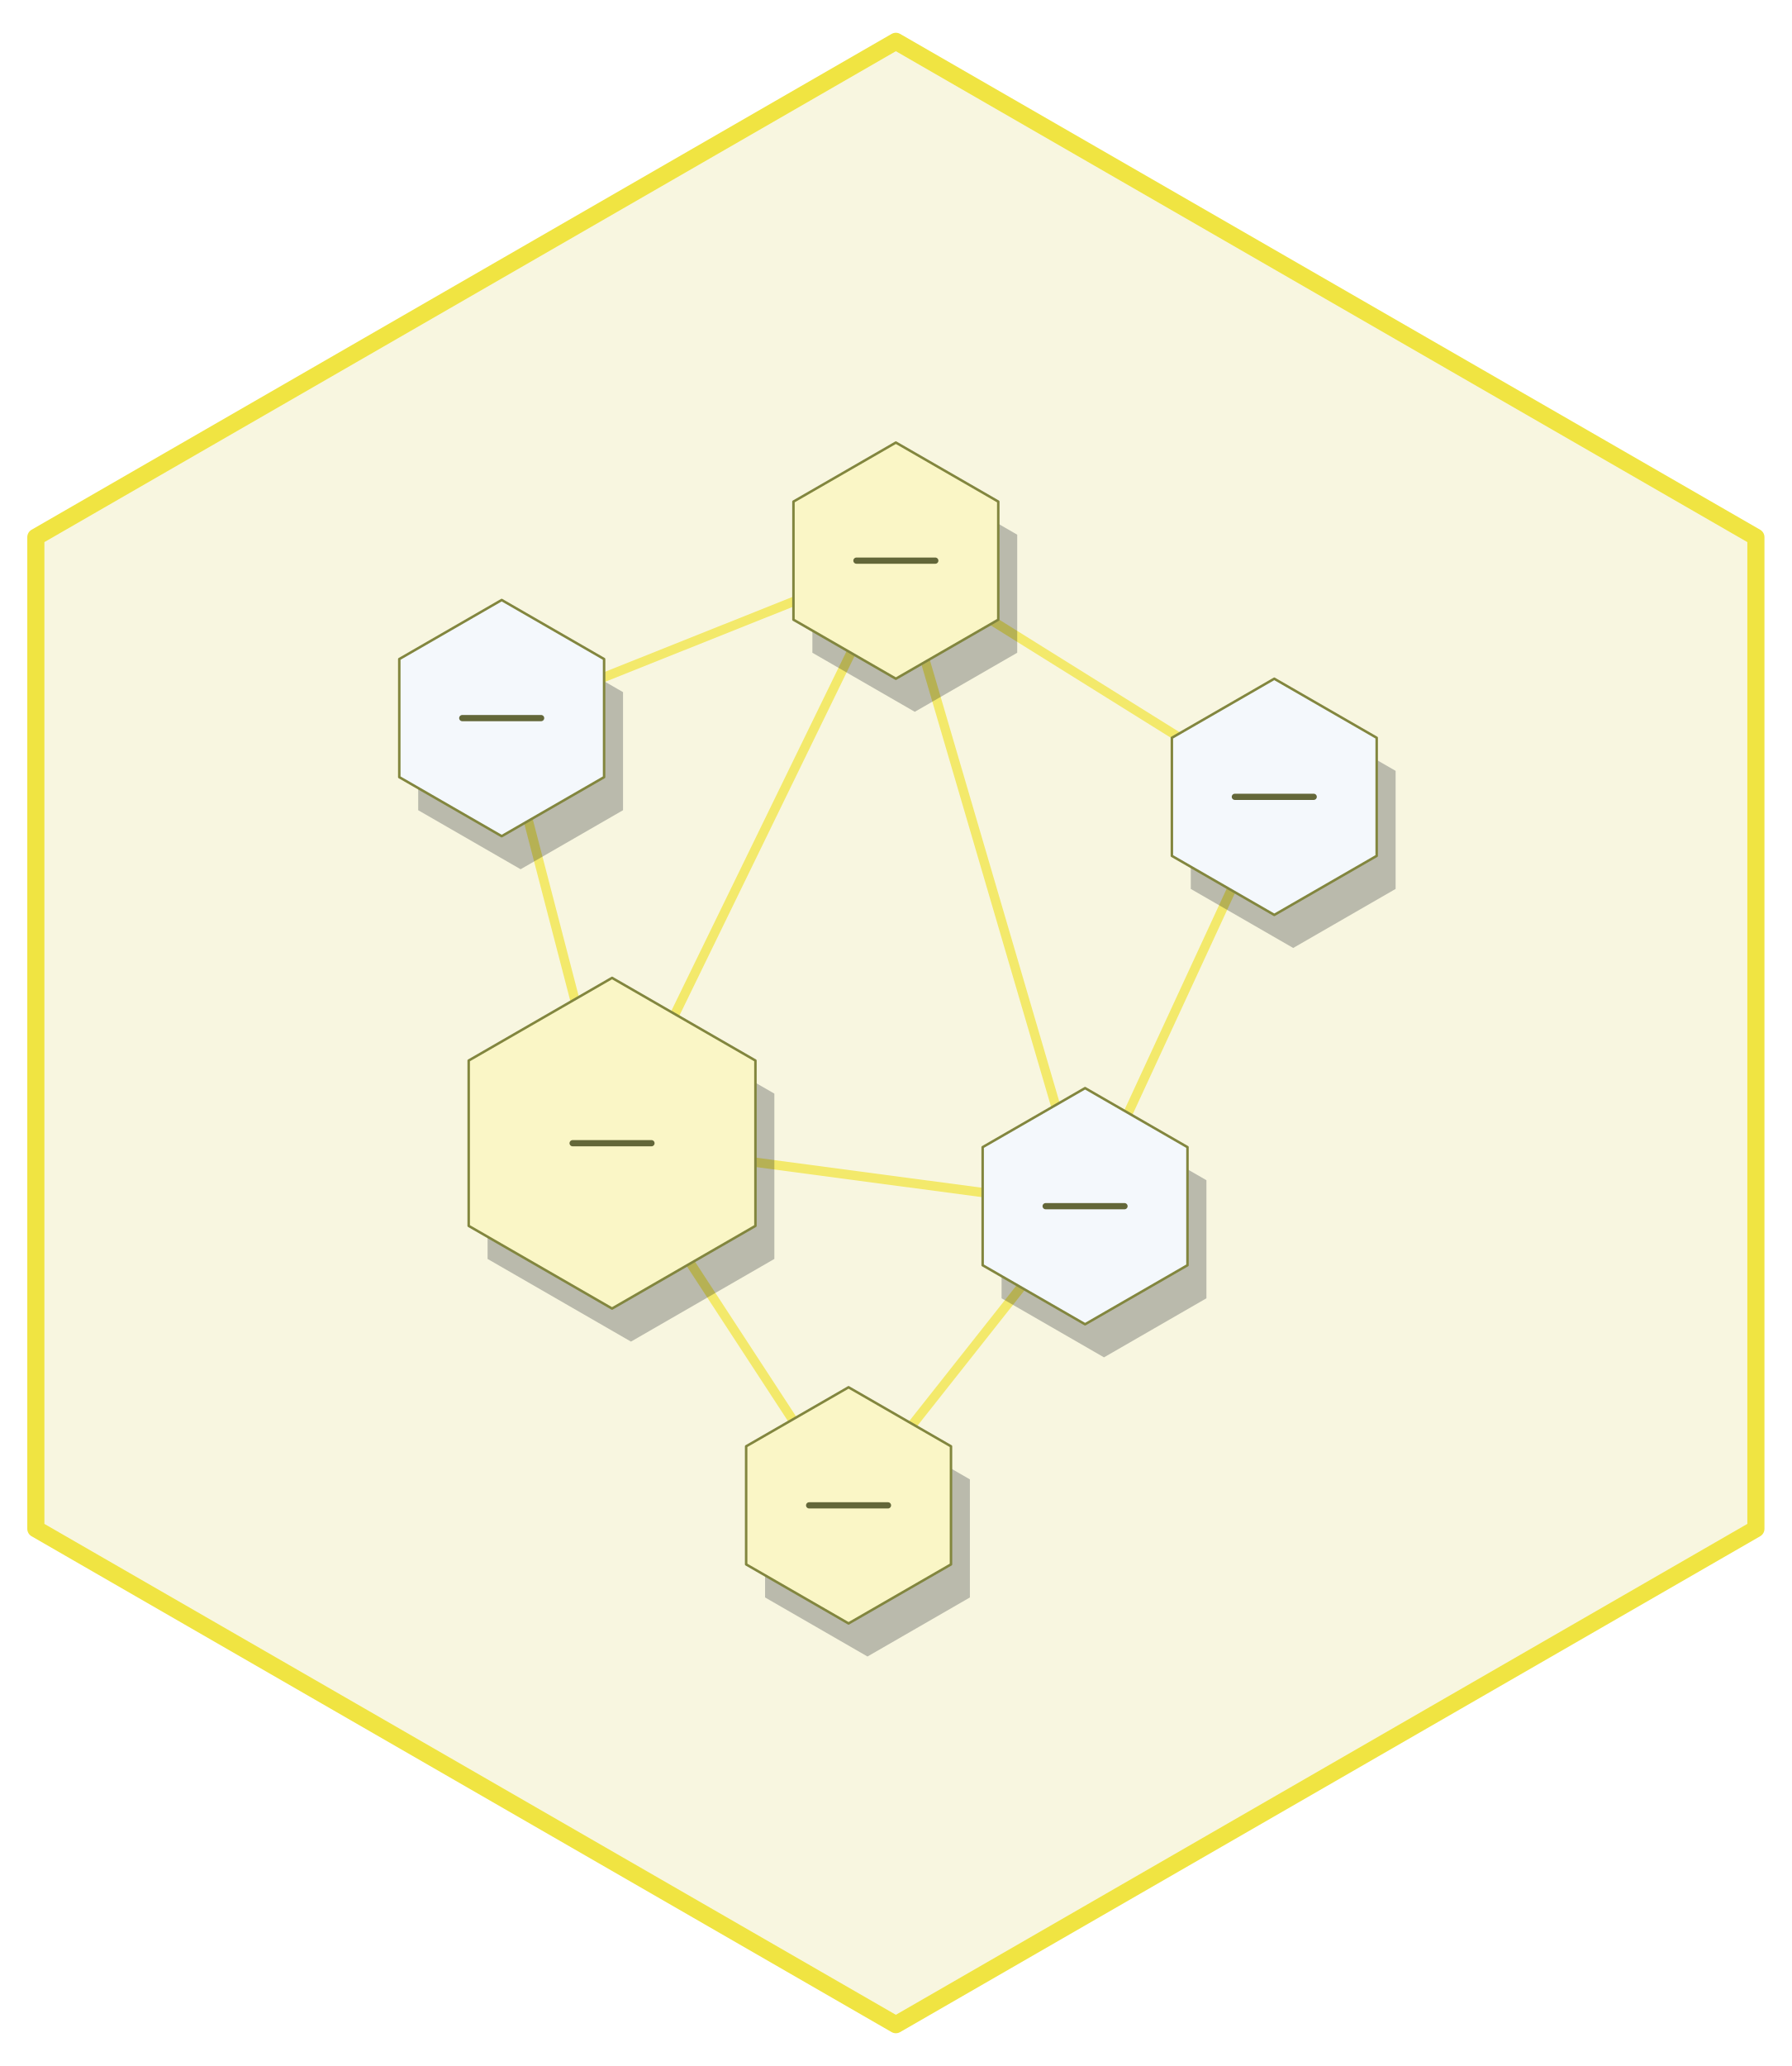
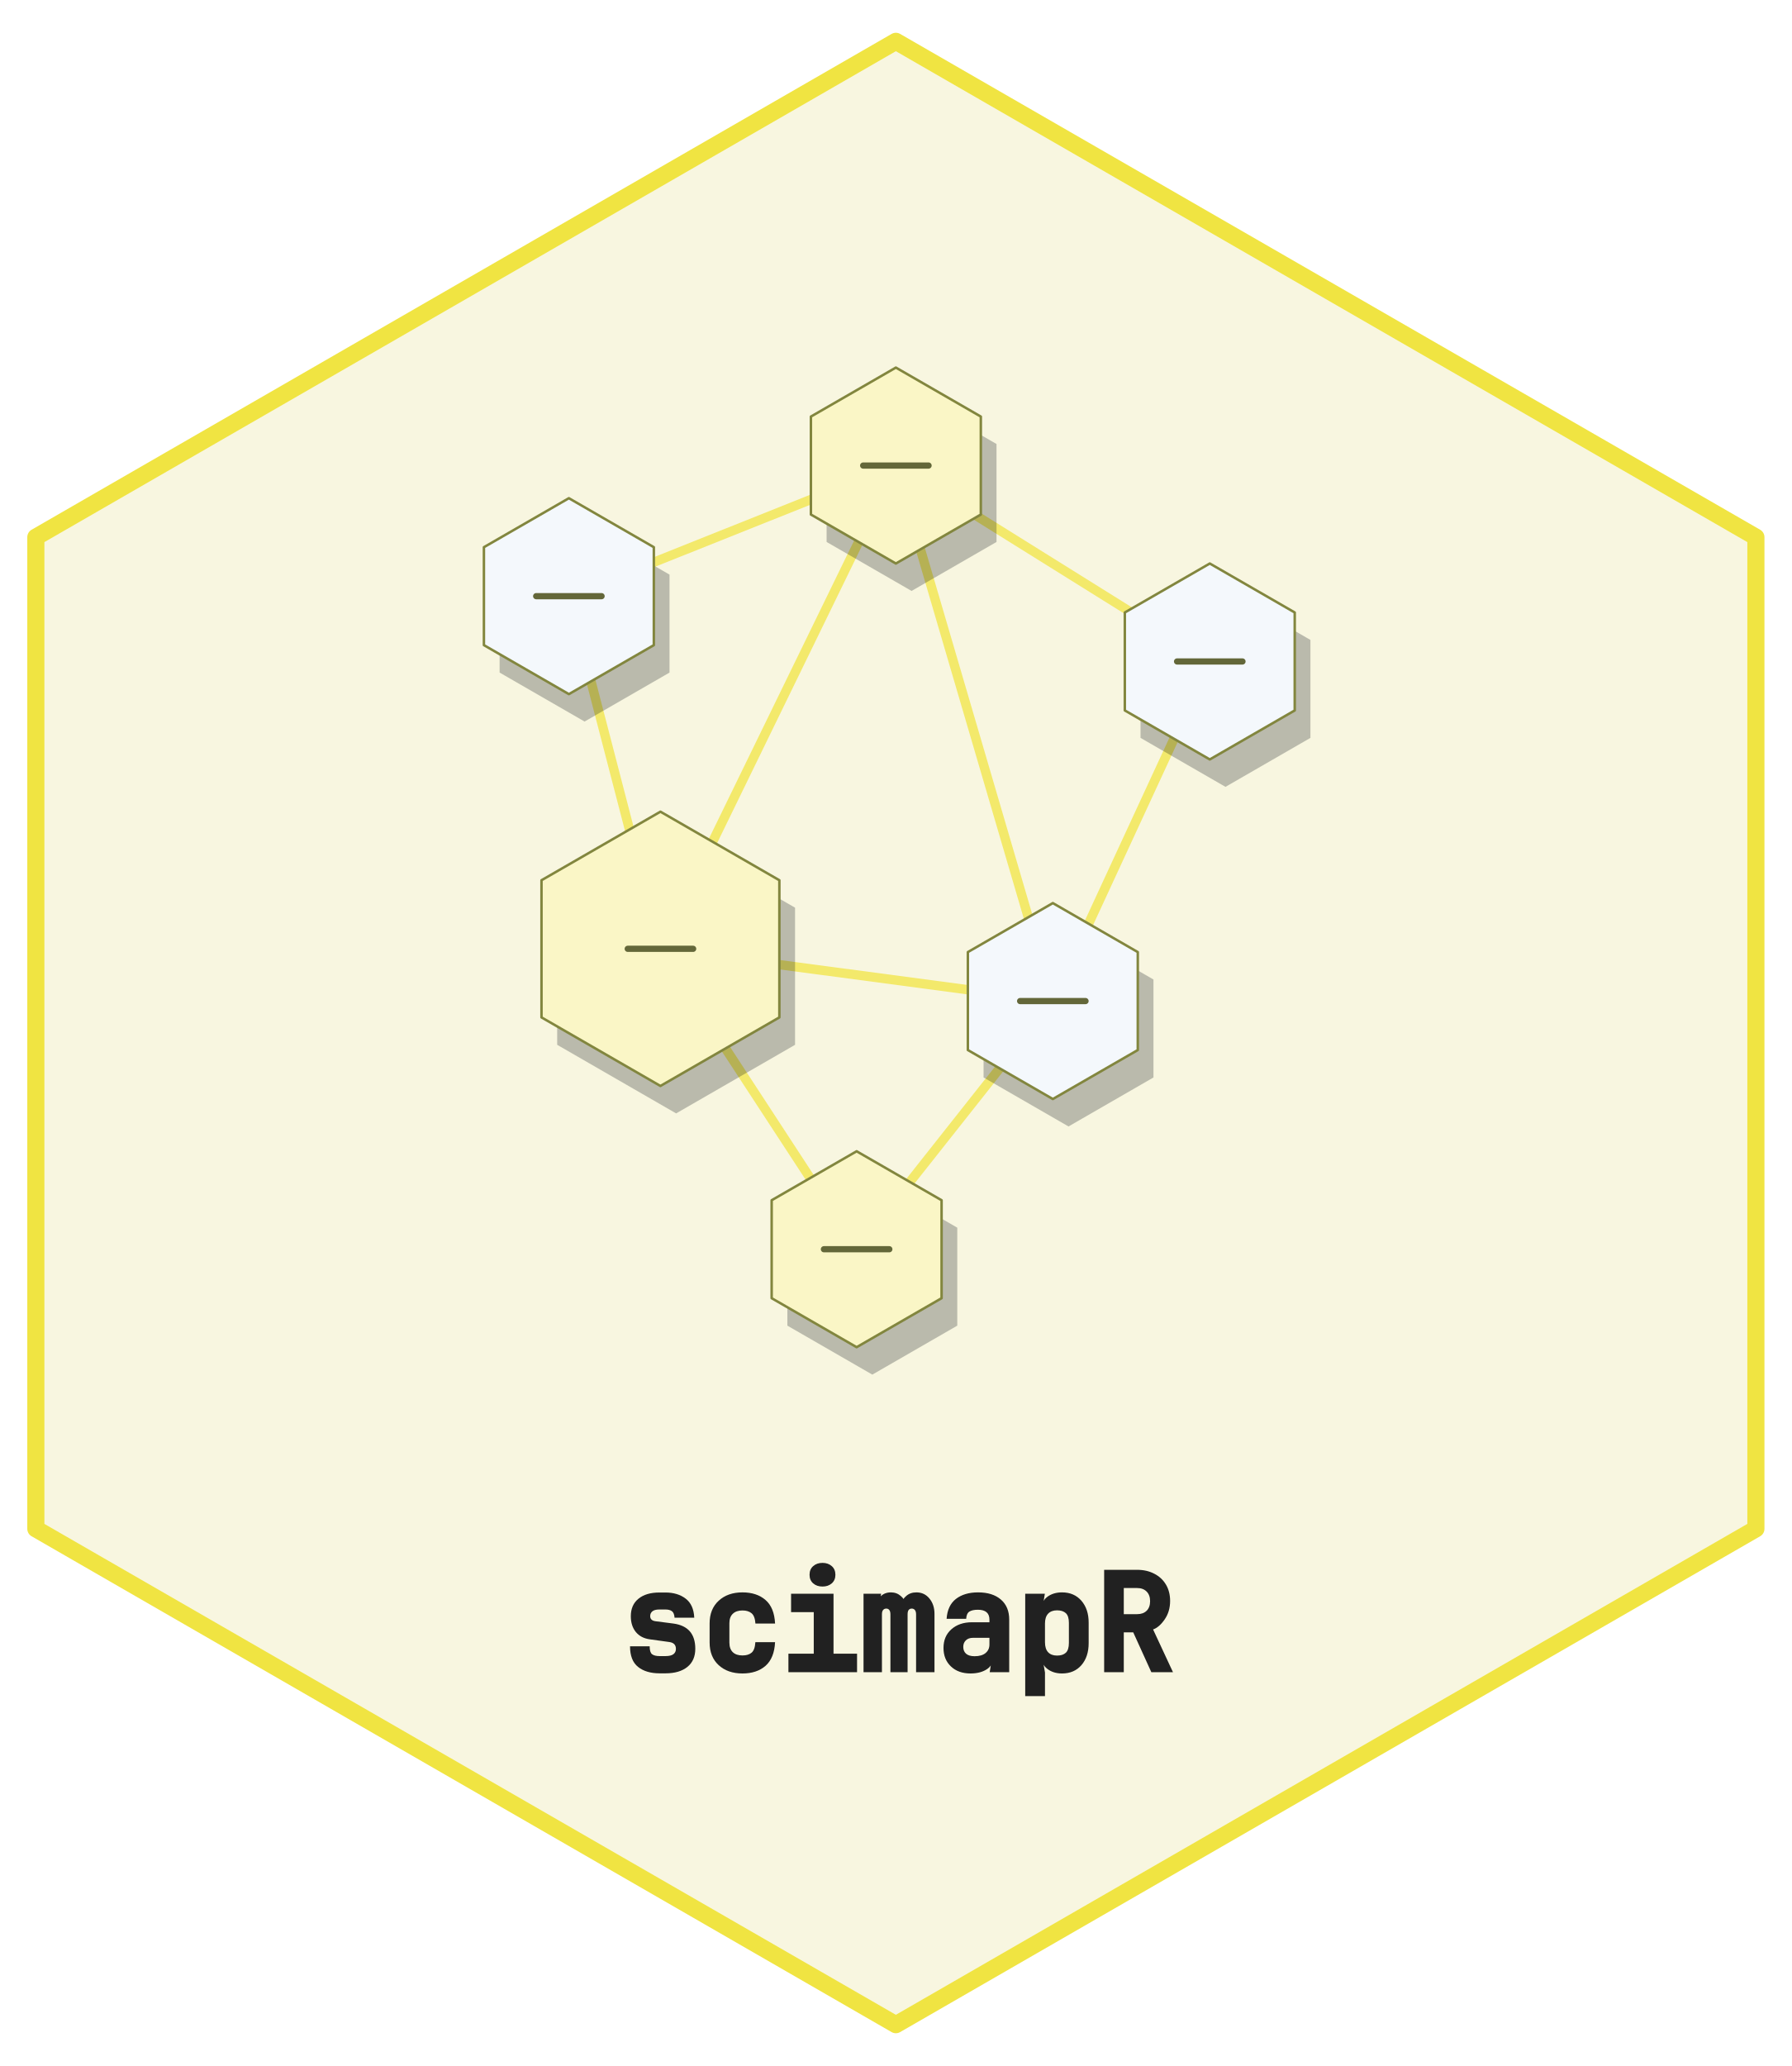
- <svg xmlns="http://www.w3.org/2000/svg" width="432pt" height="498pt" viewBox="0 0 432 498">
+ <svg xmlns="http://www.w3.org/2000/svg" xmlns:xlink="http://www.w3.org/1999/xlink" width="432" height="498" viewBox="0 0 432 498">
+   <defs>
+     <g>
+       <g id="glyph-0-0">
+         <path d="M 9.547 0.281 C 7.367 0.281 5.633 -0.234 4.344 -1.266 C 3.051 -2.297 2.406 -3.953 2.406 -6.234 L 7.141 -6.234 C 7.141 -5.266 7.332 -4.629 7.719 -4.328 C 8.113 -4.023 8.723 -3.875 9.547 -3.875 L 10.953 -3.875 C 11.816 -3.875 12.453 -4.023 12.859 -4.328 C 13.266 -4.641 13.469 -5.066 13.469 -5.609 C 13.469 -6.566 12.941 -7.117 11.891 -7.266 L 7.25 -7.906 C 5.781 -8.094 4.633 -8.68 3.812 -9.672 C 3 -10.672 2.594 -11.941 2.594 -13.484 C 2.594 -15.297 3.207 -16.703 4.438 -17.703 C 5.664 -18.703 7.348 -19.203 9.484 -19.203 L 10.922 -19.203 C 12.91 -19.203 14.547 -18.707 15.828 -17.719 C 17.109 -16.738 17.797 -15.207 17.891 -13.125 L 13.141 -13.125 C 13.086 -13.906 12.875 -14.43 12.5 -14.703 C 12.133 -14.973 11.609 -15.109 10.922 -15.109 L 9.484 -15.109 C 8.723 -15.109 8.16 -14.961 7.797 -14.672 C 7.441 -14.379 7.266 -13.992 7.266 -13.516 C 7.266 -12.805 7.688 -12.395 8.531 -12.281 L 12.875 -11.719 C 16.383 -11.238 18.141 -9.211 18.141 -5.641 C 18.141 -3.754 17.504 -2.297 16.234 -1.266 C 14.961 -0.234 13.203 0.281 10.953 0.281 Z M 9.547 0.281 " />
+       </g>
+       <g id="glyph-0-1">
+         <path d="M 10.516 0.312 C 8.148 0.312 6.238 -0.352 4.781 -1.688 C 3.32 -3.031 2.594 -4.852 2.594 -7.156 L 2.594 -11.766 C 2.594 -14.055 3.32 -15.875 4.781 -17.219 C 6.238 -18.562 8.148 -19.234 10.516 -19.234 C 12.816 -19.234 14.672 -18.617 16.078 -17.391 C 17.484 -16.172 18.25 -14.281 18.375 -11.719 L 13.641 -11.719 C 13.555 -12.938 13.242 -13.766 12.703 -14.203 C 12.172 -14.648 11.441 -14.875 10.516 -14.875 C 9.516 -14.875 8.738 -14.609 8.188 -14.078 C 7.633 -13.555 7.359 -12.797 7.359 -11.797 L 7.359 -7.156 C 7.359 -6.125 7.633 -5.344 8.188 -4.812 C 8.738 -4.289 9.516 -4.031 10.516 -4.031 C 11.461 -4.031 12.195 -4.254 12.719 -4.703 C 13.25 -5.148 13.551 -5.992 13.625 -7.234 L 18.375 -7.234 C 18.25 -4.672 17.484 -2.77 16.078 -1.531 C 14.672 -0.301 12.816 0.312 10.516 0.312 Z M 10.516 0.312 " />
+       </g>
+       <g id="glyph-0-2">
+         <path d="M 2.594 0 L 2.594 -4.453 L 8.703 -4.453 L 8.703 -14.469 L 3.234 -14.469 L 3.234 -18.906 L 13.469 -18.906 L 13.469 -4.453 L 19.141 -4.453 L 19.141 0 Z M 10.812 -20.641 C 9.895 -20.641 9.145 -20.895 8.562 -21.406 C 7.977 -21.926 7.688 -22.613 7.688 -23.469 C 7.688 -24.352 7.977 -25.051 8.562 -25.562 C 9.145 -26.082 9.895 -26.344 10.812 -26.344 C 11.719 -26.344 12.461 -26.082 13.047 -25.562 C 13.629 -25.051 13.922 -24.352 13.922 -23.469 C 13.922 -22.613 13.629 -21.926 13.047 -21.406 C 12.461 -20.895 11.719 -20.641 10.812 -20.641 Z M 10.812 -20.641 " />
+       </g>
+       <g id="glyph-0-3">
+         <path d="M 1.703 0 L 1.703 -18.906 L 5.953 -18.906 L 5.359 -15.859 L 5.297 -15.859 C 5.004 -16.859 5.188 -17.672 5.844 -18.297 C 6.5 -18.922 7.316 -19.234 8.297 -19.234 C 9.234 -19.234 10.031 -18.941 10.688 -18.359 C 11.344 -17.785 11.562 -17.395 11.344 -17.188 C 11.102 -17.375 11.312 -17.758 11.969 -18.344 C 12.625 -18.938 13.453 -19.234 14.453 -19.234 C 15.742 -19.234 16.789 -18.738 17.594 -17.75 C 18.406 -16.77 18.812 -15.539 18.812 -14.062 L 18.812 0 L 14.375 0 L 14.375 -13.906 C 14.375 -14.383 14.281 -14.738 14.094 -14.969 C 13.906 -15.207 13.648 -15.328 13.328 -15.328 C 13.004 -15.328 12.754 -15.211 12.578 -14.984 C 12.41 -14.766 12.328 -14.414 12.328 -13.938 L 12.328 0 L 8.188 0 L 8.188 -13.906 C 8.188 -14.395 8.098 -14.754 7.922 -14.984 C 7.742 -15.211 7.5 -15.328 7.188 -15.328 C 6.863 -15.328 6.609 -15.211 6.422 -14.984 C 6.234 -14.766 6.141 -14.414 6.141 -13.938 L 6.141 0 Z M 1.703 0 " />
+       </g>
+       <g id="glyph-0-4">
+         <path d="M 8.5 0.312 C 6.531 0.312 4.953 -0.254 3.766 -1.391 C 2.578 -2.523 1.984 -4.008 1.984 -5.844 C 1.984 -7.707 2.613 -9.203 3.875 -10.328 C 5.145 -11.461 6.801 -12.031 8.844 -12.031 L 13.062 -12.031 L 13.062 -12.656 C 13.062 -14.25 12.133 -15.047 10.281 -15.047 C 9.383 -15.047 8.703 -14.898 8.234 -14.609 C 7.766 -14.316 7.504 -13.734 7.453 -12.859 L 2.734 -12.859 C 2.879 -15.004 3.629 -16.602 4.984 -17.656 C 6.348 -18.707 8.125 -19.234 10.312 -19.234 C 12.656 -19.234 14.492 -18.656 15.828 -17.5 C 17.16 -16.344 17.828 -14.738 17.828 -12.688 L 17.828 0 L 13.125 0 L 13.75 -3.922 L 13.781 -3.922 C 14.008 -2.555 13.598 -1.508 12.547 -0.781 C 11.492 -0.051 10.145 0.312 8.5 0.312 Z M 9.484 -3.844 C 10.629 -3.844 11.508 -4.098 12.125 -4.609 C 12.75 -5.129 13.062 -5.816 13.062 -6.672 L 13.062 -8.281 L 9.109 -8.281 C 8.367 -8.281 7.789 -8.078 7.375 -7.672 C 6.957 -7.266 6.75 -6.738 6.75 -6.094 C 6.75 -5.395 6.977 -4.844 7.438 -4.438 C 7.906 -4.039 8.586 -3.844 9.484 -3.844 Z M 9.484 -3.844 " />
+       </g>
+       <g id="glyph-0-5">
+         <path d="M 2.688 5.766 L 2.688 -18.906 L 7.422 -18.906 L 6.766 -14.922 C 6.609 -16.328 7.008 -17.395 7.969 -18.125 C 8.938 -18.863 10.133 -19.234 11.562 -19.234 C 13.508 -19.234 15.066 -18.562 16.234 -17.219 C 17.398 -15.875 17.984 -14.117 17.984 -11.953 L 17.984 -7 C 17.984 -4.801 17.398 -3.031 16.234 -1.688 C 15.066 -0.352 13.508 0.312 11.562 0.312 C 10.125 0.312 8.922 -0.07 7.953 -0.844 C 6.984 -1.613 6.566 -2.691 6.703 -4.078 L 6.734 -4.078 L 7.453 0.078 L 7.453 5.766 Z M 10.359 -4 C 11.285 -4 11.992 -4.227 12.484 -4.688 C 12.973 -5.156 13.219 -5.945 13.219 -7.062 L 13.219 -11.891 C 13.219 -12.984 12.973 -13.758 12.484 -14.219 C 11.992 -14.676 11.285 -14.906 10.359 -14.906 C 9.43 -14.906 8.711 -14.633 8.203 -14.094 C 7.703 -13.551 7.453 -12.766 7.453 -11.734 L 7.453 -7.219 C 7.453 -6.156 7.703 -5.352 8.203 -4.812 C 8.711 -4.27 9.43 -4 10.359 -4 Z M 10.359 -4 " />
+       </g>
+       <g id="glyph-0-6">
+         <path d="M 2.719 0 L 2.719 -24.672 L 10.672 -24.672 C 12.223 -24.672 13.598 -24.359 14.797 -23.734 C 16.004 -23.117 16.941 -22.25 17.609 -21.125 C 18.285 -20 18.625 -18.68 18.625 -17.172 C 18.625 -15.473 18.188 -13.988 17.312 -12.719 C 16.445 -11.457 15.516 -10.648 14.516 -10.297 L 19.312 0 L 14.094 0 L 9.734 -9.594 L 7.453 -9.594 L 7.453 0 Z M 7.453 -13.984 L 10.672 -13.984 C 11.648 -13.984 12.414 -14.258 12.969 -14.812 C 13.52 -15.363 13.797 -16.129 13.797 -17.109 C 13.797 -18.098 13.516 -18.875 12.953 -19.438 C 12.391 -20 11.629 -20.281 10.672 -20.281 L 7.453 -20.281 Z M 7.453 -13.984 " />
+       </g>
+     </g>
+   </defs>
  <path fill-rule="nonzero" fill="rgb(97.255%, 96.471%, 87.843%)" fill-opacity="1" stroke-width="4.125" stroke-linecap="round" stroke-linejoin="round" stroke="rgb(94.118%, 89.412%, 25.882%)" stroke-opacity="1" stroke-miterlimit="10" d="M 216 9.961 L 423.359 129.48 L 423.359 368.52 L 216 488.039 L 8.641 368.52 L 8.641 129.48 Z M 216 9.961 " />
-   <path fill="none" stroke-width="2.25" stroke-linecap="round" stroke-linejoin="round" stroke="rgb(95.294%, 91.373%, 41.961%)" stroke-opacity="1" stroke-miterlimit="10" d="M 120.961 173.094 L 216 135.141 " />
-   <path fill="none" stroke-width="2.25" stroke-linecap="round" stroke-linejoin="round" stroke="rgb(95.294%, 91.373%, 41.961%)" stroke-opacity="1" stroke-miterlimit="10" d="M 216 135.141 L 307.238 192.07 " />
-   <path fill="none" stroke-width="2.25" stroke-linecap="round" stroke-linejoin="round" stroke="rgb(95.294%, 91.373%, 41.961%)" stroke-opacity="1" stroke-miterlimit="10" d="M 120.961 173.094 L 147.57 275.566 " />
-   <path fill="none" stroke-width="2.25" stroke-linecap="round" stroke-linejoin="round" stroke="rgb(95.294%, 91.373%, 41.961%)" stroke-opacity="1" stroke-miterlimit="10" d="M 216 135.141 L 147.57 275.566 " />
-   <path fill="none" stroke-width="2.25" stroke-linecap="round" stroke-linejoin="round" stroke="rgb(95.294%, 91.373%, 41.961%)" stroke-opacity="1" stroke-miterlimit="10" d="M 307.238 192.07 L 261.621 290.746 " />
-   <path fill="none" stroke-width="2.25" stroke-linecap="round" stroke-linejoin="round" stroke="rgb(95.294%, 91.373%, 41.961%)" stroke-opacity="1" stroke-miterlimit="10" d="M 147.57 275.566 L 261.621 290.746 " />
-   <path fill="none" stroke-width="2.25" stroke-linecap="round" stroke-linejoin="round" stroke="rgb(95.294%, 91.373%, 41.961%)" stroke-opacity="1" stroke-miterlimit="10" d="M 147.57 275.566 L 204.594 362.859 " />
-   <path fill="none" stroke-width="2.25" stroke-linecap="round" stroke-linejoin="round" stroke="rgb(95.294%, 91.373%, 41.961%)" stroke-opacity="1" stroke-miterlimit="10" d="M 261.621 290.746 L 204.594 362.859 " />
-   <path fill="none" stroke-width="2.25" stroke-linecap="round" stroke-linejoin="round" stroke="rgb(95.294%, 91.373%, 41.961%)" stroke-opacity="1" stroke-miterlimit="10" d="M 216 135.141 L 261.621 290.746 " />
-   <path fill-rule="nonzero" fill="rgb(1.176%, 3.922%, 7.059%)" fill-opacity="0.251" d="M 125.523 152.602 L 100.828 166.832 L 100.828 195.297 L 125.523 209.527 L 150.215 195.297 L 150.215 166.832 Z M 125.523 152.602 " />
-   <path fill-rule="nonzero" fill="rgb(95.686%, 97.255%, 98.824%)" fill-opacity="1" stroke-width="0.6" stroke-linecap="round" stroke-linejoin="round" stroke="rgb(50.98%, 52.549%, 24.314%)" stroke-opacity="1" stroke-miterlimit="10" d="M 120.961 144.629 L 96.27 158.863 L 96.27 187.328 L 120.961 201.559 L 145.652 187.328 L 145.652 158.863 Z M 120.961 144.629 " />
-   <path fill="none" stroke-width="1.5" stroke-linecap="round" stroke-linejoin="round" stroke="rgb(38.824%, 40.392%, 22.353%)" stroke-opacity="1" stroke-miterlimit="10" d="M 111.457 173.094 L 130.465 173.094 " />
-   <path fill-rule="nonzero" fill="rgb(1.176%, 3.922%, 7.059%)" fill-opacity="0.251" d="M 220.562 114.648 L 195.871 128.879 L 195.871 157.344 L 220.562 171.578 L 245.254 157.344 L 245.254 128.879 Z M 220.562 114.648 " />
-   <path fill-rule="nonzero" fill="rgb(98.039%, 96.471%, 77.647%)" fill-opacity="1" stroke-width="0.6" stroke-linecap="round" stroke-linejoin="round" stroke="rgb(50.98%, 52.549%, 24.314%)" stroke-opacity="1" stroke-miterlimit="10" d="M 216 106.676 L 191.309 120.91 L 191.309 149.375 L 216 163.605 L 240.691 149.375 L 240.691 120.91 Z M 216 106.676 " />
-   <path fill="none" stroke-width="1.5" stroke-linecap="round" stroke-linejoin="round" stroke="rgb(38.824%, 40.392%, 22.353%)" stroke-opacity="1" stroke-miterlimit="10" d="M 206.496 135.141 L 225.504 135.141 " />
-   <path fill-rule="nonzero" fill="rgb(1.176%, 3.922%, 7.059%)" fill-opacity="0.251" d="M 311.801 171.578 L 287.109 185.809 L 287.109 214.273 L 311.801 228.504 L 336.492 214.273 L 336.492 185.809 Z M 311.801 171.578 " />
-   <path fill-rule="nonzero" fill="rgb(95.686%, 97.255%, 98.824%)" fill-opacity="1" stroke-width="0.6" stroke-linecap="round" stroke-linejoin="round" stroke="rgb(50.98%, 52.549%, 24.314%)" stroke-opacity="1" stroke-miterlimit="10" d="M 307.238 163.605 L 282.547 177.84 L 282.547 206.305 L 307.238 220.535 L 331.93 206.305 L 331.93 177.84 Z M 307.238 163.605 " />
-   <path fill="none" stroke-width="1.5" stroke-linecap="round" stroke-linejoin="round" stroke="rgb(38.824%, 40.392%, 22.353%)" stroke-opacity="1" stroke-miterlimit="10" d="M 297.734 192.07 L 316.742 192.07 " />
-   <path fill-rule="nonzero" fill="rgb(1.176%, 3.922%, 7.059%)" fill-opacity="0.251" d="M 152.133 243.688 L 117.562 263.613 L 117.562 303.461 L 152.133 323.387 L 186.703 303.461 L 186.703 263.613 Z M 152.133 243.688 " />
-   <path fill-rule="nonzero" fill="rgb(98.039%, 96.471%, 77.647%)" fill-opacity="1" stroke-width="0.6" stroke-linecap="round" stroke-linejoin="round" stroke="rgb(50.98%, 52.549%, 24.314%)" stroke-opacity="1" stroke-miterlimit="10" d="M 147.57 235.715 L 113.004 255.641 L 113.004 295.492 L 147.57 315.418 L 182.141 295.492 L 182.141 255.641 Z M 147.57 235.715 " />
-   <path fill="none" stroke-width="1.5" stroke-linecap="round" stroke-linejoin="round" stroke="rgb(38.824%, 40.392%, 22.353%)" stroke-opacity="1" stroke-miterlimit="10" d="M 138.066 275.566 L 157.074 275.566 " />
-   <path fill-rule="nonzero" fill="rgb(1.176%, 3.922%, 7.059%)" fill-opacity="0.251" d="M 266.18 270.254 L 241.488 284.484 L 241.488 312.949 L 266.18 327.184 L 290.875 312.949 L 290.875 284.484 Z M 266.18 270.254 " />
-   <path fill-rule="nonzero" fill="rgb(95.686%, 97.255%, 98.824%)" fill-opacity="1" stroke-width="0.6" stroke-linecap="round" stroke-linejoin="round" stroke="rgb(50.98%, 52.549%, 24.314%)" stroke-opacity="1" stroke-miterlimit="10" d="M 261.621 262.285 L 236.926 276.516 L 236.926 304.98 L 261.621 319.211 L 286.312 304.98 L 286.312 276.516 Z M 261.621 262.285 " />
-   <path fill="none" stroke-width="1.5" stroke-linecap="round" stroke-linejoin="round" stroke="rgb(38.824%, 40.392%, 22.353%)" stroke-opacity="1" stroke-miterlimit="10" d="M 252.113 290.746 L 271.125 290.746 " />
-   <path fill-rule="nonzero" fill="rgb(1.176%, 3.922%, 7.059%)" fill-opacity="0.251" d="M 209.156 342.363 L 184.465 356.598 L 184.465 385.059 L 209.156 399.293 L 233.848 385.059 L 233.848 356.598 Z M 209.156 342.363 " />
-   <path fill-rule="nonzero" fill="rgb(98.039%, 96.471%, 77.647%)" fill-opacity="1" stroke-width="0.6" stroke-linecap="round" stroke-linejoin="round" stroke="rgb(50.98%, 52.549%, 24.314%)" stroke-opacity="1" stroke-miterlimit="10" d="M 204.594 334.395 L 179.902 348.625 L 179.902 377.09 L 204.594 391.324 L 229.289 377.09 L 229.289 348.625 Z M 204.594 334.395 " />
-   <path fill="none" stroke-width="1.5" stroke-linecap="round" stroke-linejoin="round" stroke="rgb(38.824%, 40.392%, 22.353%)" stroke-opacity="1" stroke-miterlimit="10" d="M 195.09 362.859 L 214.098 362.859 " />
+   <path fill="none" stroke-width="2.25" stroke-linecap="round" stroke-linejoin="round" stroke="rgb(95.294%, 91.373%, 41.961%)" stroke-opacity="1" stroke-miterlimit="10" d="M 137.16 143.703 L 216 112.219 " />
+   <path fill="none" stroke-width="2.25" stroke-linecap="round" stroke-linejoin="round" stroke="rgb(95.294%, 91.373%, 41.961%)" stroke-opacity="1" stroke-miterlimit="10" d="M 216 112.219 L 291.688 159.445 " />
+   <path fill="none" stroke-width="2.25" stroke-linecap="round" stroke-linejoin="round" stroke="rgb(95.294%, 91.373%, 41.961%)" stroke-opacity="1" stroke-miterlimit="10" d="M 137.16 143.703 L 159.234 228.707 " />
+   <path fill="none" stroke-width="2.25" stroke-linecap="round" stroke-linejoin="round" stroke="rgb(95.294%, 91.373%, 41.961%)" stroke-opacity="1" stroke-miterlimit="10" d="M 216 112.219 L 159.234 228.707 " />
+   <path fill="none" stroke-width="2.25" stroke-linecap="round" stroke-linejoin="round" stroke="rgb(95.294%, 91.373%, 41.961%)" stroke-opacity="1" stroke-miterlimit="10" d="M 291.688 159.445 L 253.844 241.301 " />
+   <path fill="none" stroke-width="2.25" stroke-linecap="round" stroke-linejoin="round" stroke="rgb(95.294%, 91.373%, 41.961%)" stroke-opacity="1" stroke-miterlimit="10" d="M 159.234 228.707 L 253.844 241.301 " />
+   <path fill="none" stroke-width="2.25" stroke-linecap="round" stroke-linejoin="round" stroke="rgb(95.294%, 91.373%, 41.961%)" stroke-opacity="1" stroke-miterlimit="10" d="M 159.234 228.707 L 206.539 301.121 " />
+   <path fill="none" stroke-width="2.25" stroke-linecap="round" stroke-linejoin="round" stroke="rgb(95.294%, 91.373%, 41.961%)" stroke-opacity="1" stroke-miterlimit="10" d="M 253.844 241.301 L 206.539 301.121 " />
+   <path fill="none" stroke-width="2.25" stroke-linecap="round" stroke-linejoin="round" stroke="rgb(95.294%, 91.373%, 41.961%)" stroke-opacity="1" stroke-miterlimit="10" d="M 216 112.219 L 253.844 241.301 " />
+   <path fill-rule="nonzero" fill="rgb(1.176%, 3.922%, 7.059%)" fill-opacity="0.251" d="M 140.945 126.703 L 120.461 138.508 L 120.461 162.121 L 140.945 173.926 L 161.426 162.121 L 161.426 138.508 Z M 140.945 126.703 " />
+   <path fill-rule="nonzero" fill="rgb(95.686%, 97.255%, 98.824%)" fill-opacity="1" stroke-width="0.6" stroke-linecap="round" stroke-linejoin="round" stroke="rgb(50.98%, 52.549%, 24.314%)" stroke-opacity="1" stroke-miterlimit="10" d="M 137.16 120.09 L 116.676 131.898 L 116.676 155.508 L 137.16 167.316 L 157.645 155.508 L 157.645 131.898 Z M 137.16 120.09 " />
+   <path fill="none" stroke-width="1.5" stroke-linecap="round" stroke-linejoin="round" stroke="rgb(38.824%, 40.392%, 22.353%)" stroke-opacity="1" stroke-miterlimit="10" d="M 129.277 143.703 L 145.043 143.703 " />
+   <path fill-rule="nonzero" fill="rgb(1.176%, 3.922%, 7.059%)" fill-opacity="0.251" d="M 219.785 95.219 L 199.301 107.023 L 199.301 130.637 L 219.785 142.445 L 240.266 130.637 L 240.266 107.023 Z M 219.785 95.219 " />
+   <path fill-rule="nonzero" fill="rgb(98.039%, 96.471%, 77.647%)" fill-opacity="1" stroke-width="0.6" stroke-linecap="round" stroke-linejoin="round" stroke="rgb(50.98%, 52.549%, 24.314%)" stroke-opacity="1" stroke-miterlimit="10" d="M 216 88.605 L 195.516 100.414 L 195.516 124.027 L 216 135.832 L 236.484 124.027 L 236.484 100.414 Z M 216 88.605 " />
+   <path fill="none" stroke-width="1.5" stroke-linecap="round" stroke-linejoin="round" stroke="rgb(38.824%, 40.392%, 22.353%)" stroke-opacity="1" stroke-miterlimit="10" d="M 208.117 112.219 L 223.883 112.219 " />
+   <path fill-rule="nonzero" fill="rgb(1.176%, 3.922%, 7.059%)" fill-opacity="0.251" d="M 295.473 142.445 L 274.988 154.25 L 274.988 177.863 L 295.473 189.668 L 315.953 177.863 L 315.953 154.25 Z M 295.473 142.445 " />
+   <path fill-rule="nonzero" fill="rgb(95.686%, 97.255%, 98.824%)" fill-opacity="1" stroke-width="0.6" stroke-linecap="round" stroke-linejoin="round" stroke="rgb(50.98%, 52.549%, 24.314%)" stroke-opacity="1" stroke-miterlimit="10" d="M 291.688 135.832 L 271.203 147.637 L 271.203 171.25 L 291.688 183.059 L 312.168 171.25 L 312.168 147.637 Z M 291.688 135.832 " />
+   <path fill="none" stroke-width="1.5" stroke-linecap="round" stroke-linejoin="round" stroke="rgb(38.824%, 40.392%, 22.353%)" stroke-opacity="1" stroke-miterlimit="10" d="M 283.801 159.445 L 299.57 159.445 " />
+   <path fill-rule="nonzero" fill="rgb(1.176%, 3.922%, 7.059%)" fill-opacity="0.251" d="M 163.02 202.262 L 134.344 218.793 L 134.344 251.848 L 163.02 268.379 L 191.695 251.848 L 191.695 218.793 Z M 163.02 202.262 " />
+   <path fill-rule="nonzero" fill="rgb(98.039%, 96.471%, 77.647%)" fill-opacity="1" stroke-width="0.6" stroke-linecap="round" stroke-linejoin="round" stroke="rgb(50.98%, 52.549%, 24.314%)" stroke-opacity="1" stroke-miterlimit="10" d="M 159.234 195.652 L 130.559 212.18 L 130.559 245.238 L 159.234 261.766 L 187.91 245.238 L 187.91 212.18 Z M 159.234 195.652 " />
+   <path fill="none" stroke-width="1.5" stroke-linecap="round" stroke-linejoin="round" stroke="rgb(38.824%, 40.392%, 22.353%)" stroke-opacity="1" stroke-miterlimit="10" d="M 151.352 228.707 L 167.121 228.707 " />
+   <path fill-rule="nonzero" fill="rgb(1.176%, 3.922%, 7.059%)" fill-opacity="0.251" d="M 257.629 224.301 L 237.145 236.105 L 237.145 259.719 L 257.629 271.527 L 278.109 259.719 L 278.109 236.105 Z M 257.629 224.301 " />
+   <path fill-rule="nonzero" fill="rgb(95.686%, 97.255%, 98.824%)" fill-opacity="1" stroke-width="0.6" stroke-linecap="round" stroke-linejoin="round" stroke="rgb(50.98%, 52.549%, 24.314%)" stroke-opacity="1" stroke-miterlimit="10" d="M 253.844 217.688 L 233.359 229.496 L 233.359 253.109 L 253.844 264.914 L 274.328 253.109 L 274.328 229.496 Z M 253.844 217.688 " />
+   <path fill="none" stroke-width="1.5" stroke-linecap="round" stroke-linejoin="round" stroke="rgb(38.824%, 40.392%, 22.353%)" stroke-opacity="1" stroke-miterlimit="10" d="M 245.961 241.301 L 261.727 241.301 " />
+   <path fill-rule="nonzero" fill="rgb(1.176%, 3.922%, 7.059%)" fill-opacity="0.251" d="M 210.324 284.121 L 189.84 295.926 L 189.84 319.539 L 210.324 331.344 L 230.809 319.539 L 230.809 295.926 Z M 210.324 284.121 " />
+   <path fill-rule="nonzero" fill="rgb(98.039%, 96.471%, 77.647%)" fill-opacity="1" stroke-width="0.6" stroke-linecap="round" stroke-linejoin="round" stroke="rgb(50.98%, 52.549%, 24.314%)" stroke-opacity="1" stroke-miterlimit="10" d="M 206.539 277.508 L 186.055 289.312 L 186.055 312.926 L 206.539 324.734 L 227.023 312.926 L 227.023 289.312 Z M 206.539 277.508 " />
+   <path fill="none" stroke-width="1.5" stroke-linecap="round" stroke-linejoin="round" stroke="rgb(38.824%, 40.392%, 22.353%)" stroke-opacity="1" stroke-miterlimit="10" d="M 198.656 301.121 L 214.422 301.121 " />
+   <g fill="rgb(12.941%, 12.941%, 12.941%)" fill-opacity="1">
+     <use xlink:href="#glyph-0-0" x="149.5" y="403.069" />
+     <use xlink:href="#glyph-0-1" x="168.5" y="403.069" />
+     <use xlink:href="#glyph-0-2" x="187.5" y="403.069" />
+     <use xlink:href="#glyph-0-3" x="206.5" y="403.069" />
+     <use xlink:href="#glyph-0-4" x="225.5" y="403.069" />
+     <use xlink:href="#glyph-0-5" x="244.5" y="403.069" />
+     <use xlink:href="#glyph-0-6" x="263.5" y="403.069" />
+   </g>
</svg>
